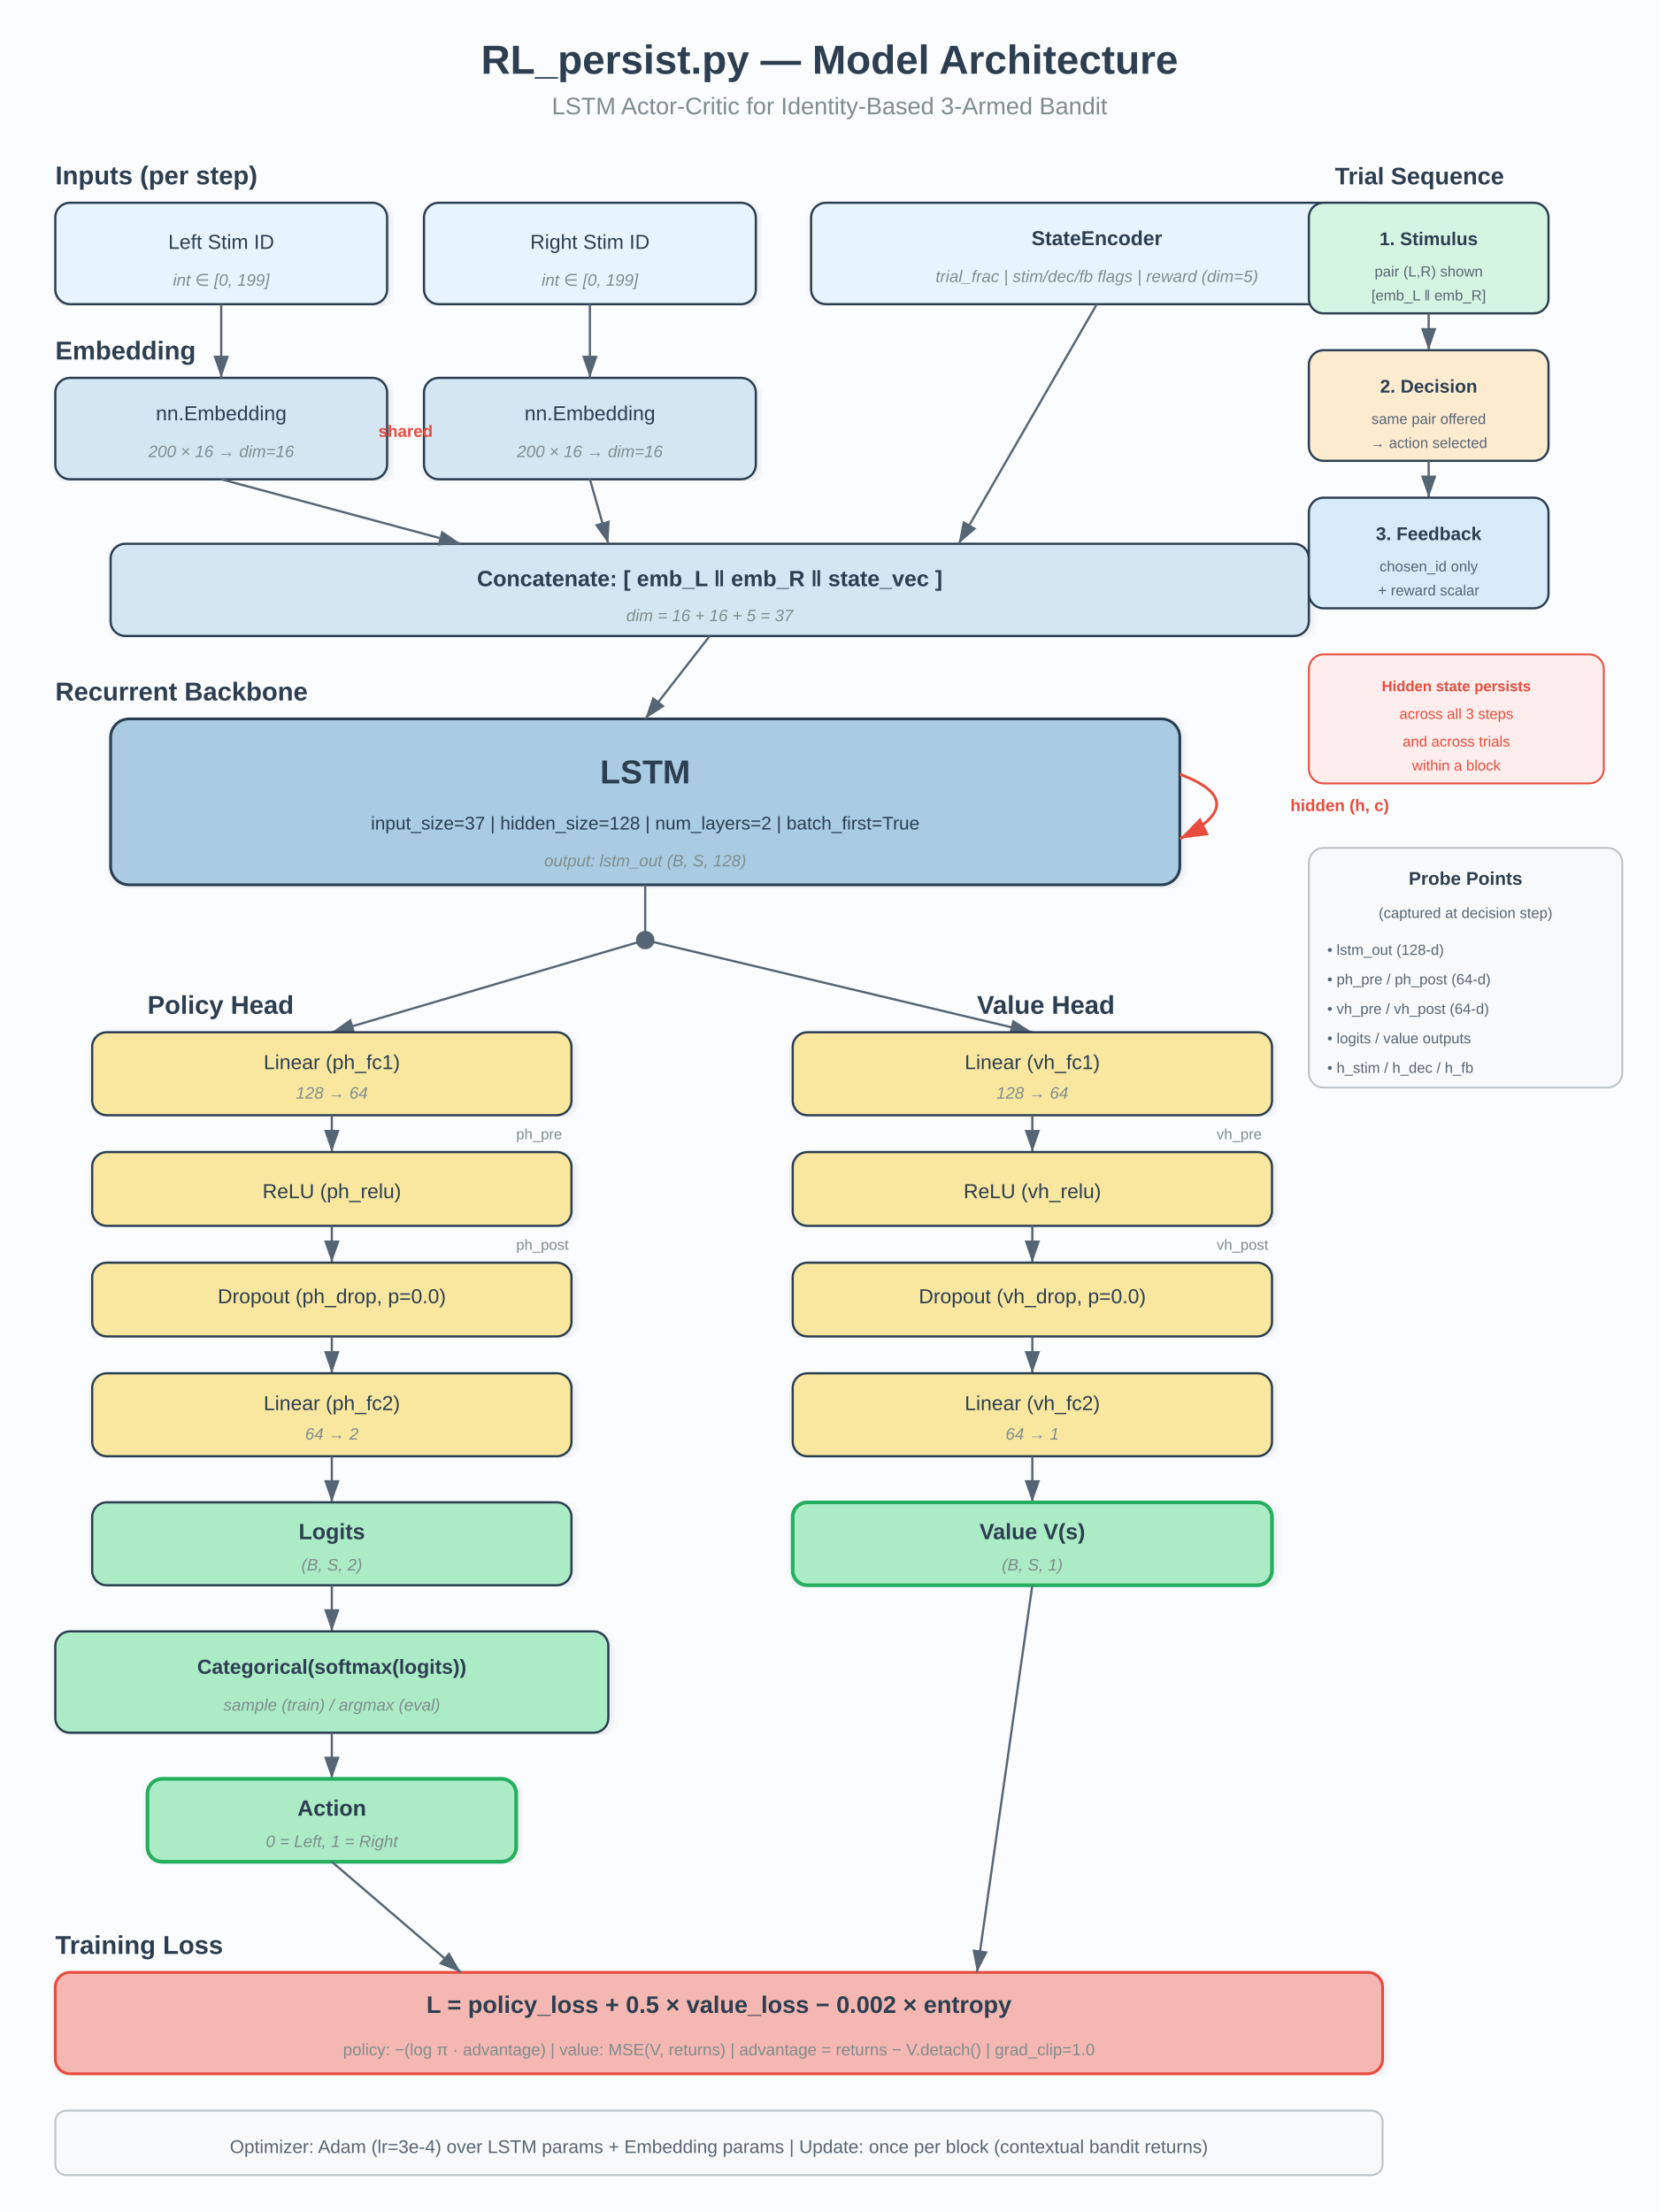
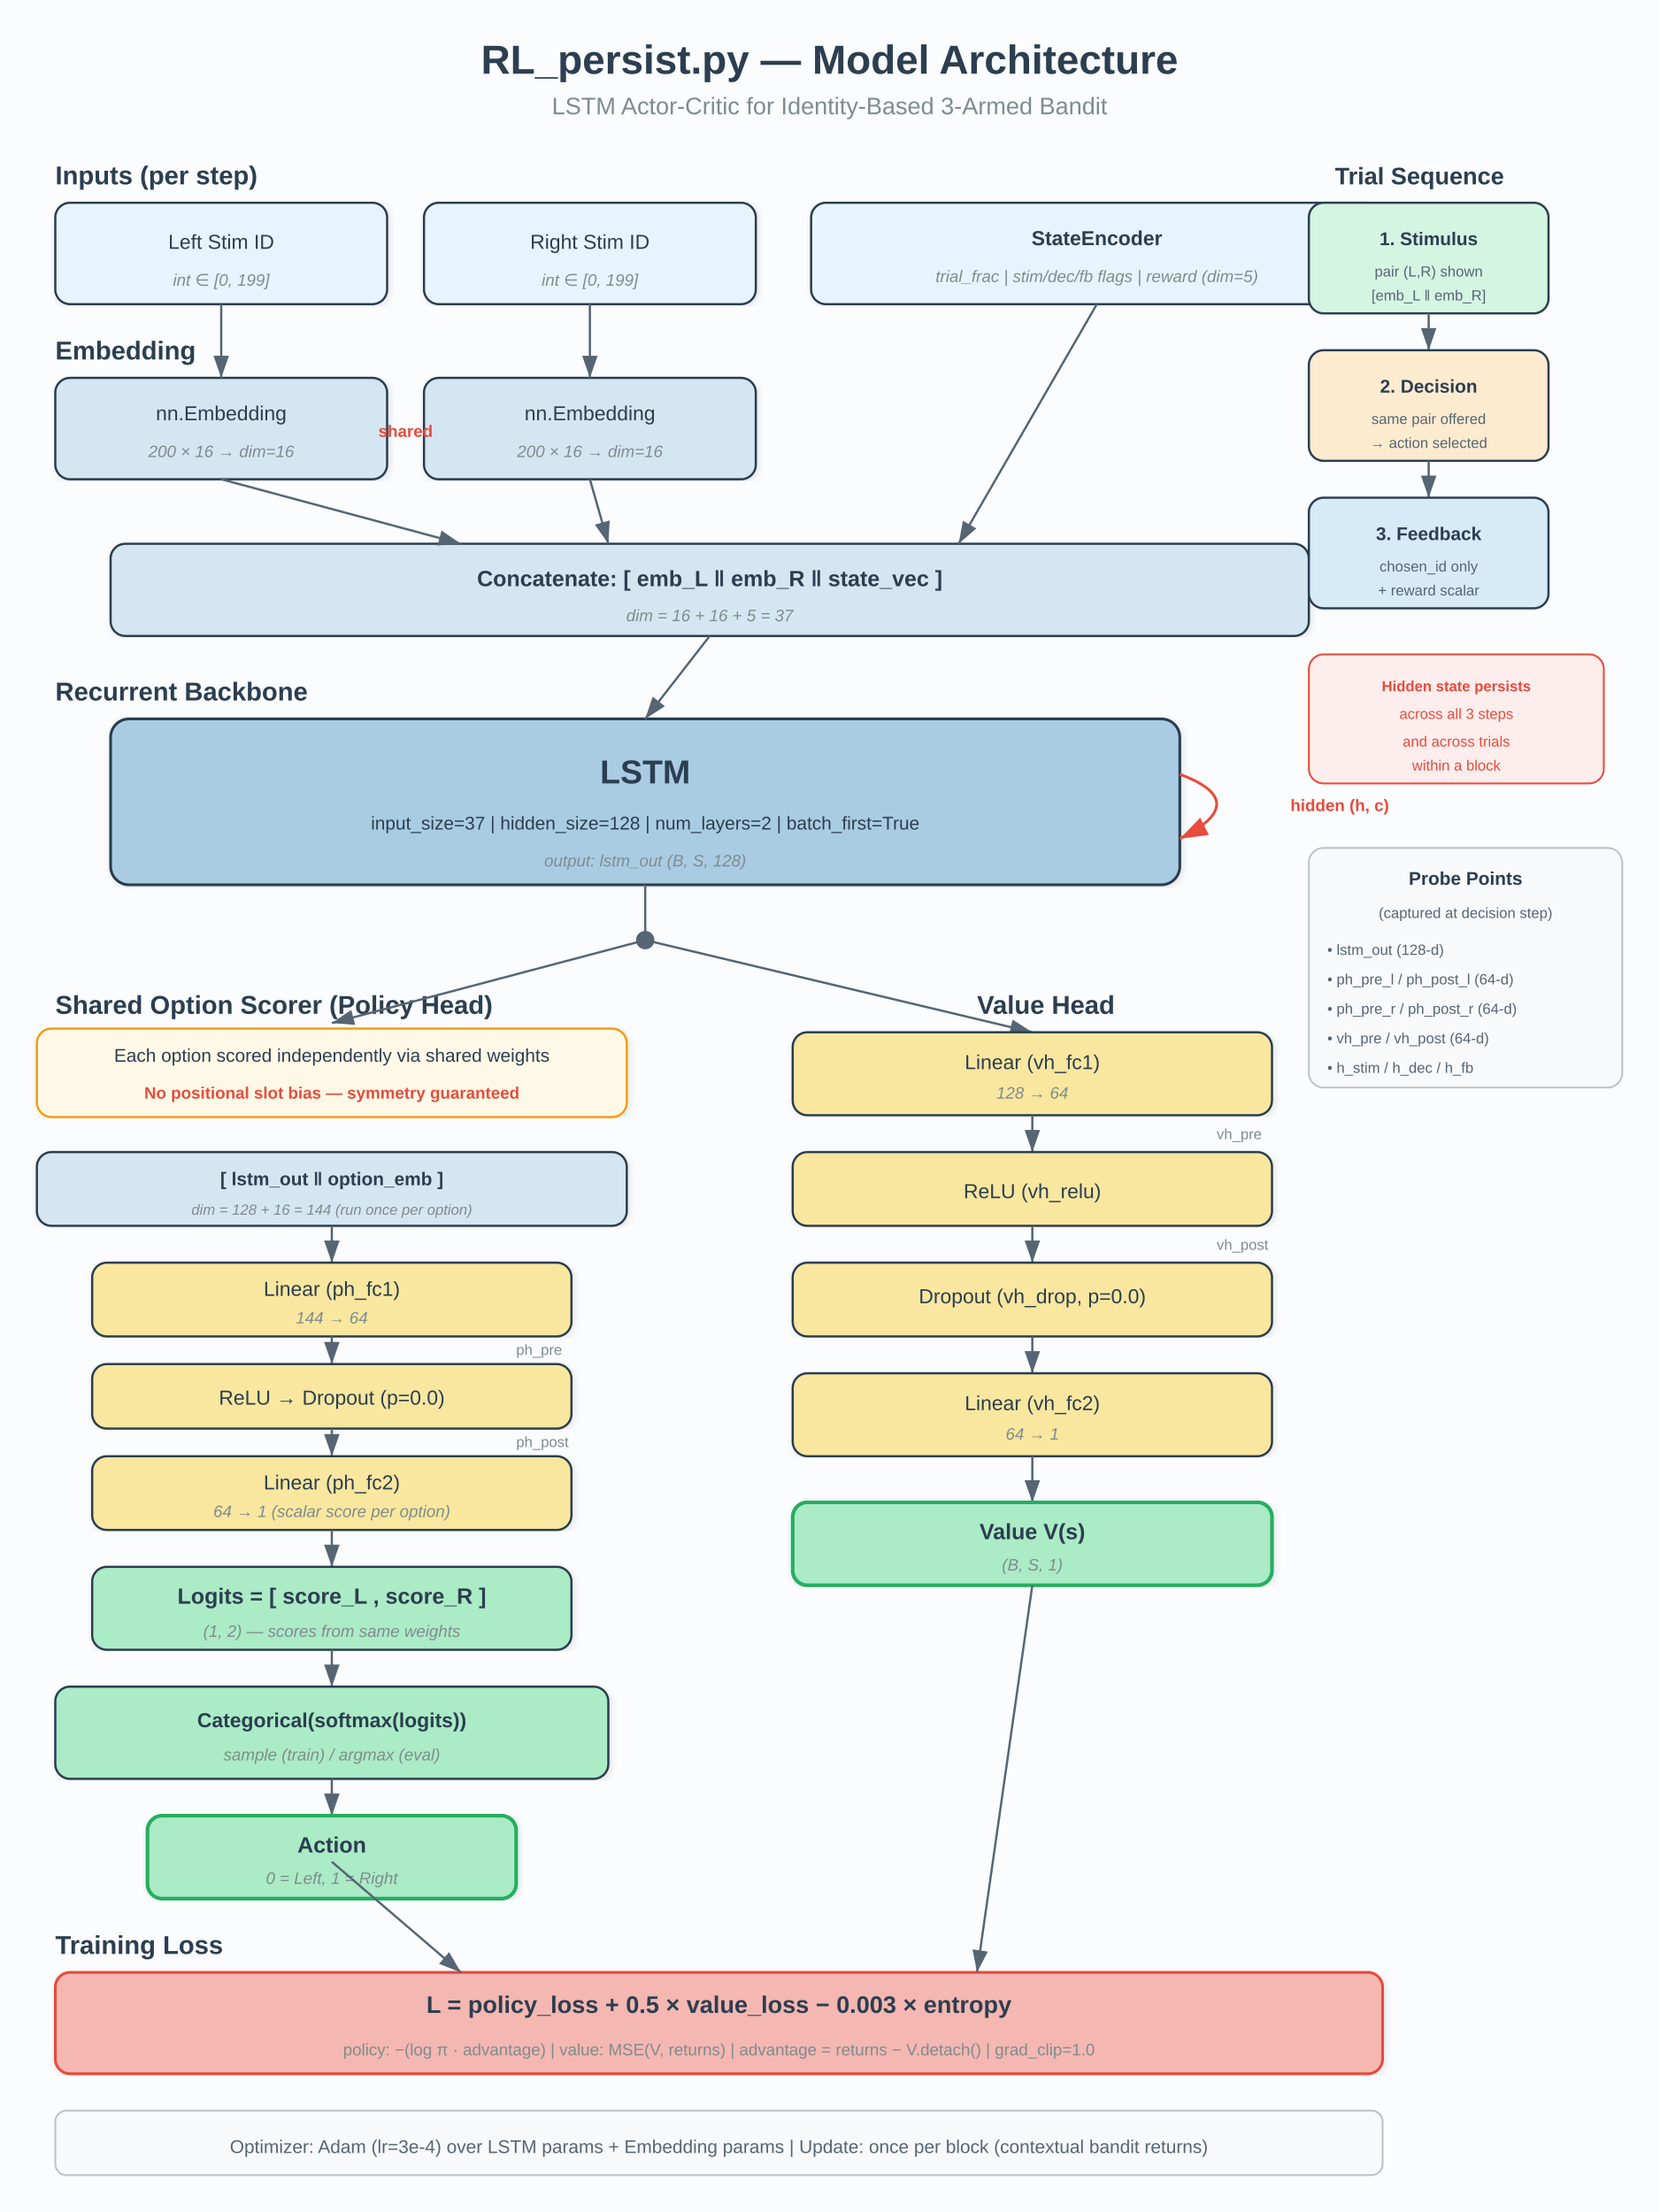
<svg xmlns="http://www.w3.org/2000/svg" viewBox="0 0 900 1200" font-family="'Segoe UI', Arial, sans-serif">
  <defs>
    <marker id="arrowhead" markerWidth="10" markerHeight="7" refX="10" refY="3.5" orient="auto">
      <polygon points="0 0, 10 3.5, 0 7" fill="#566573" />
    </marker>
    <marker id="arrowRed" markerWidth="10" markerHeight="7" refX="10" refY="3.5" orient="auto">
      <polygon points="0 0, 10 3.5, 0 7" fill="#E74C3C" />
    </marker>
    <filter id="shadow" x="-2%" y="-2%" width="104%" height="104%">
      <feDropShadow dx="1" dy="1" stdDeviation="2" flood-opacity="0.1" />
    </filter>
  </defs>
  <rect width="900" height="1200" fill="#FAFCFE" />
  <text x="450" y="40" text-anchor="middle" font-size="22" font-weight="bold" fill="#2C3E50">RL_persist.py — Model Architecture</text>
  <text x="450" y="62" text-anchor="middle" font-size="13" fill="#7F8C8D">LSTM Actor-Critic for Identity-Based 3-Armed Bandit</text>
  <text x="30" y="100" font-size="14" font-weight="bold" fill="#2C3E50">Inputs (per step)</text>
  <rect x="30" y="110" width="180" height="55" rx="8" fill="#E8F4FD" stroke="#2C3E50" stroke-width="1.2" filter="url(#shadow)" />
  <text x="120" y="135" text-anchor="middle" font-size="11" fill="#2C3E50">Left Stim ID</text>
  <text x="120" y="155" text-anchor="middle" font-size="9" fill="#7F8C8D" font-style="italic">int ∈ [0, 199]</text>
  <rect x="230" y="110" width="180" height="55" rx="8" fill="#E8F4FD" stroke="#2C3E50" stroke-width="1.2" filter="url(#shadow)" />
  <text x="320" y="135" text-anchor="middle" font-size="11" fill="#2C3E50">Right Stim ID</text>
  <text x="320" y="155" text-anchor="middle" font-size="9" fill="#7F8C8D" font-style="italic">int ∈ [0, 199]</text>
  <rect x="440" y="110" width="310" height="55" rx="8" fill="#E8F4FD" stroke="#2C3E50" stroke-width="1.2" filter="url(#shadow)" />
  <text x="595" y="133" text-anchor="middle" font-size="11" font-weight="bold" fill="#2C3E50">StateEncoder</text>
  <text x="595" y="153" text-anchor="middle" font-size="9" fill="#7F8C8D" font-style="italic">trial_frac | stim/dec/fb flags | reward  (dim=5)</text>
  <text x="30" y="195" font-size="14" font-weight="bold" fill="#2C3E50">Embedding</text>
  <rect x="30" y="205" width="180" height="55" rx="8" fill="#D4E6F1" stroke="#2C3E50" stroke-width="1.2" filter="url(#shadow)" />
  <text x="120" y="228" text-anchor="middle" font-size="11" fill="#2C3E50">nn.Embedding</text>
  <text x="120" y="248" text-anchor="middle" font-size="9" fill="#7F8C8D" font-style="italic">200 × 16  →  dim=16</text>
  <rect x="230" y="205" width="180" height="55" rx="8" fill="#D4E6F1" stroke="#2C3E50" stroke-width="1.2" filter="url(#shadow)" />
  <text x="320" y="228" text-anchor="middle" font-size="11" fill="#2C3E50">nn.Embedding</text>
  <text x="320" y="248" text-anchor="middle" font-size="9" fill="#7F8C8D" font-style="italic">200 × 16  →  dim=16</text>
  <text x="220" y="237" text-anchor="middle" font-size="9" fill="#E74C3C" font-weight="bold">shared</text>
  <line x1="120" y1="165" x2="120" y2="205" stroke="#566573" stroke-width="1.2" marker-end="url(#arrowhead)" />
  <line x1="320" y1="165" x2="320" y2="205" stroke="#566573" stroke-width="1.2" marker-end="url(#arrowhead)" />
  <rect x="60" y="295" width="650" height="50" rx="8" fill="#D4E6F1" stroke="#2C3E50" stroke-width="1.2" filter="url(#shadow)" />
  <text x="385" y="318" text-anchor="middle" font-size="12" font-weight="bold" fill="#2C3E50">Concatenate: [ emb_L ‖ emb_R ‖ state_vec ]</text>
  <text x="385" y="337" text-anchor="middle" font-size="9" fill="#7F8C8D" font-style="italic">dim = 16 + 16 + 5 = 37</text>
  <line x1="120" y1="260" x2="250" y2="295" stroke="#566573" stroke-width="1.2" marker-end="url(#arrowhead)" />
  <line x1="320" y1="260" x2="330" y2="295" stroke="#566573" stroke-width="1.2" marker-end="url(#arrowhead)" />
  <line x1="595" y1="165" x2="520" y2="295" stroke="#566573" stroke-width="1.2" marker-end="url(#arrowhead)" />
  <text x="30" y="380" font-size="14" font-weight="bold" fill="#2C3E50">Recurrent Backbone</text>
  <rect x="60" y="390" width="580" height="90" rx="10" fill="#A9CCE3" stroke="#2C3E50" stroke-width="1.5" filter="url(#shadow)" />
  <text x="350" y="425" text-anchor="middle" font-size="18" font-weight="bold" fill="#2C3E50">LSTM</text>
  <text x="350" y="450" text-anchor="middle" font-size="10" fill="#2C3E50">input_size=37 | hidden_size=128 | num_layers=2 | batch_first=True</text>
  <text x="350" y="470" text-anchor="middle" font-size="9" fill="#7F8C8D" font-style="italic">output: lstm_out (B, S, 128)</text>
  <line x1="385" y1="345" x2="350" y2="390" stroke="#566573" stroke-width="1.2" marker-end="url(#arrowhead)" />
  <path d="M 640 420 Q 680 435 640 455" fill="none" stroke="#E74C3C" stroke-width="1.5" marker-end="url(#arrowRed)" />
  <text x="700" y="440" font-size="9" fill="#E74C3C" font-weight="bold">hidden (h, c)</text>
  <circle cx="350" cy="510" r="5" fill="#566573" />
  <line x1="350" y1="480" x2="350" y2="510" stroke="#566573" stroke-width="1.2" />
-   <text x="80" y="550" font-size="14" font-weight="bold" fill="#2C3E50">Policy Head</text>
-   <line x1="350" y1="510" x2="180" y2="560" stroke="#566573" stroke-width="1.2" marker-end="url(#arrowhead)" />
-   <rect x="50" y="560" width="260" height="45" rx="8" fill="#F9E79F" stroke="#2C3E50" stroke-width="1.2" filter="url(#shadow)" />
-   <text x="180" y="580" text-anchor="middle" font-size="11" fill="#2C3E50">Linear (ph_fc1)</text>
-   <text x="180" y="596" text-anchor="middle" font-size="9" fill="#7F8C8D" font-style="italic">128 → 64</text>
-   <line x1="180" y1="605" x2="180" y2="625" stroke="#566573" stroke-width="1.2" marker-end="url(#arrowhead)" />
-   <text x="280" y="618" font-size="8" fill="#7F8C8D">ph_pre</text>
-   <rect x="50" y="625" width="260" height="40" rx="8" fill="#F9E79F" stroke="#2C3E50" stroke-width="1.2" filter="url(#shadow)" />
-   <text x="180" y="650" text-anchor="middle" font-size="11" fill="#2C3E50">ReLU (ph_relu)</text>
+   <text x="30" y="550" font-size="14" font-weight="bold" fill="#2C3E50">Shared Option Scorer (Policy Head)</text>
+   <line x1="350" y1="510" x2="180" y2="555" stroke="#566573" stroke-width="1.2" marker-end="url(#arrowhead)" />
+   <rect x="20" y="558" width="320" height="48" rx="8" fill="#FEF9E7" stroke="#F39C12" stroke-width="1.2" filter="url(#shadow)" />
+   <text x="180" y="576" text-anchor="middle" font-size="10" fill="#2C3E50">Each option scored independently via shared weights</text>
+   <text x="180" y="596" text-anchor="middle" font-size="9" fill="#E74C3C" font-weight="bold">No positional slot bias — symmetry guaranteed</text>
+   <rect x="20" y="625" width="320" height="40" rx="8" fill="#D4E6F1" stroke="#2C3E50" stroke-width="1.2" filter="url(#shadow)" />
+   <text x="180" y="643" text-anchor="middle" font-size="10" font-weight="bold" fill="#2C3E50">[ lstm_out ‖ option_emb ]</text>
+   <text x="180" y="659" text-anchor="middle" font-size="8" fill="#7F8C8D" font-style="italic">dim = 128 + 16 = 144  (run once per option)</text>
  <line x1="180" y1="665" x2="180" y2="685" stroke="#566573" stroke-width="1.2" marker-end="url(#arrowhead)" />
-   <text x="280" y="678" font-size="8" fill="#7F8C8D">ph_post</text>
  <rect x="50" y="685" width="260" height="40" rx="8" fill="#F9E79F" stroke="#2C3E50" stroke-width="1.2" filter="url(#shadow)" />
-   <text x="180" y="707" text-anchor="middle" font-size="11" fill="#2C3E50">Dropout (ph_drop, p=0.0)</text>
-   <line x1="180" y1="725" x2="180" y2="745" stroke="#566573" stroke-width="1.2" marker-end="url(#arrowhead)" />
-   <rect x="50" y="745" width="260" height="45" rx="8" fill="#F9E79F" stroke="#2C3E50" stroke-width="1.2" filter="url(#shadow)" />
-   <text x="180" y="765" text-anchor="middle" font-size="11" fill="#2C3E50">Linear (ph_fc2)</text>
-   <text x="180" y="781" text-anchor="middle" font-size="9" fill="#7F8C8D" font-style="italic">64 → 2</text>
-   <line x1="180" y1="790" x2="180" y2="815" stroke="#566573" stroke-width="1.2" marker-end="url(#arrowhead)" />
-   <rect x="50" y="815" width="260" height="45" rx="8" fill="#ABEBC6" stroke="#2C3E50" stroke-width="1.2" filter="url(#shadow)" />
-   <text x="180" y="835" text-anchor="middle" font-size="12" font-weight="bold" fill="#2C3E50">Logits</text>
-   <text x="180" y="852" text-anchor="middle" font-size="9" fill="#7F8C8D" font-style="italic">(B, S, 2)</text>
-   <line x1="180" y1="860" x2="180" y2="885" stroke="#566573" stroke-width="1.2" marker-end="url(#arrowhead)" />
-   <rect x="30" y="885" width="300" height="55" rx="8" fill="#ABEBC6" stroke="#2C3E50" stroke-width="1.2" filter="url(#shadow)" />
-   <text x="180" y="908" text-anchor="middle" font-size="11" font-weight="bold" fill="#2C3E50">Categorical(softmax(logits))</text>
-   <text x="180" y="928" text-anchor="middle" font-size="9" fill="#7F8C8D" font-style="italic">sample (train) / argmax (eval)</text>
-   <line x1="180" y1="940" x2="180" y2="965" stroke="#566573" stroke-width="1.2" marker-end="url(#arrowhead)" />
-   <rect x="80" y="965" width="200" height="45" rx="8" fill="#ABEBC6" stroke="#27AE60" stroke-width="2" filter="url(#shadow)" />
-   <text x="180" y="985" text-anchor="middle" font-size="12" font-weight="bold" fill="#2C3E50">Action</text>
-   <text x="180" y="1002" text-anchor="middle" font-size="9" fill="#7F8C8D" font-style="italic">0 = Left, 1 = Right</text>
+   <text x="180" y="703" text-anchor="middle" font-size="11" fill="#2C3E50">Linear (ph_fc1)</text>
+   <text x="180" y="718" text-anchor="middle" font-size="9" fill="#7F8C8D" font-style="italic">144 → 64</text>
+   <line x1="180" y1="725" x2="180" y2="740" stroke="#566573" stroke-width="1.2" marker-end="url(#arrowhead)" />
+   <text x="280" y="735" font-size="8" fill="#7F8C8D">ph_pre</text>
+   <rect x="50" y="740" width="260" height="35" rx="8" fill="#F9E79F" stroke="#2C3E50" stroke-width="1.2" filter="url(#shadow)" />
+   <text x="180" y="762" text-anchor="middle" font-size="11" fill="#2C3E50">ReLU → Dropout (p=0.0)</text>
+   <line x1="180" y1="775" x2="180" y2="790" stroke="#566573" stroke-width="1.2" marker-end="url(#arrowhead)" />
+   <text x="280" y="785" font-size="8" fill="#7F8C8D">ph_post</text>
+   <rect x="50" y="790" width="260" height="40" rx="8" fill="#F9E79F" stroke="#2C3E50" stroke-width="1.2" filter="url(#shadow)" />
+   <text x="180" y="808" text-anchor="middle" font-size="11" fill="#2C3E50">Linear (ph_fc2)</text>
+   <text x="180" y="823" text-anchor="middle" font-size="9" fill="#7F8C8D" font-style="italic">64 → 1  (scalar score per option)</text>
+   <line x1="180" y1="830" x2="180" y2="850" stroke="#566573" stroke-width="1.2" marker-end="url(#arrowhead)" />
+   <rect x="50" y="850" width="260" height="45" rx="8" fill="#ABEBC6" stroke="#2C3E50" stroke-width="1.2" filter="url(#shadow)" />
+   <text x="180" y="870" text-anchor="middle" font-size="12" font-weight="bold" fill="#2C3E50">Logits = [ score_L , score_R ]</text>
+   <text x="180" y="888" text-anchor="middle" font-size="9" fill="#7F8C8D" font-style="italic">(1, 2) — scores from same weights</text>
+   <line x1="180" y1="895" x2="180" y2="915" stroke="#566573" stroke-width="1.2" marker-end="url(#arrowhead)" />
+   <rect x="30" y="915" width="300" height="50" rx="8" fill="#ABEBC6" stroke="#2C3E50" stroke-width="1.2" filter="url(#shadow)" />
+   <text x="180" y="937" text-anchor="middle" font-size="11" font-weight="bold" fill="#2C3E50">Categorical(softmax(logits))</text>
+   <text x="180" y="955" text-anchor="middle" font-size="9" fill="#7F8C8D" font-style="italic">sample (train) / argmax (eval)</text>
+   <line x1="180" y1="965" x2="180" y2="985" stroke="#566573" stroke-width="1.2" marker-end="url(#arrowhead)" />
+   <rect x="80" y="985" width="200" height="45" rx="8" fill="#ABEBC6" stroke="#27AE60" stroke-width="2" filter="url(#shadow)" />
+   <text x="180" y="1005" text-anchor="middle" font-size="12" font-weight="bold" fill="#2C3E50">Action</text>
+   <text x="180" y="1022" text-anchor="middle" font-size="9" fill="#7F8C8D" font-style="italic">0 = Left, 1 = Right</text>
  <text x="530" y="550" font-size="14" font-weight="bold" fill="#2C3E50">Value Head</text>
  <line x1="350" y1="510" x2="560" y2="560" stroke="#566573" stroke-width="1.2" marker-end="url(#arrowhead)" />
  <rect x="430" y="560" width="260" height="45" rx="8" fill="#F9E79F" stroke="#2C3E50" stroke-width="1.2" filter="url(#shadow)" />
  <text x="560" y="580" text-anchor="middle" font-size="11" fill="#2C3E50">Linear (vh_fc1)</text>
  <text x="560" y="596" text-anchor="middle" font-size="9" fill="#7F8C8D" font-style="italic">128 → 64</text>
  <line x1="560" y1="605" x2="560" y2="625" stroke="#566573" stroke-width="1.2" marker-end="url(#arrowhead)" />
  <text x="660" y="618" font-size="8" fill="#7F8C8D">vh_pre</text>
  <rect x="430" y="625" width="260" height="40" rx="8" fill="#F9E79F" stroke="#2C3E50" stroke-width="1.2" filter="url(#shadow)" />
  <text x="560" y="650" text-anchor="middle" font-size="11" fill="#2C3E50">ReLU (vh_relu)</text>
  <line x1="560" y1="665" x2="560" y2="685" stroke="#566573" stroke-width="1.2" marker-end="url(#arrowhead)" />
  <text x="660" y="678" font-size="8" fill="#7F8C8D">vh_post</text>
  <rect x="430" y="685" width="260" height="40" rx="8" fill="#F9E79F" stroke="#2C3E50" stroke-width="1.2" filter="url(#shadow)" />
  <text x="560" y="707" text-anchor="middle" font-size="11" fill="#2C3E50">Dropout (vh_drop, p=0.0)</text>
  <line x1="560" y1="725" x2="560" y2="745" stroke="#566573" stroke-width="1.2" marker-end="url(#arrowhead)" />
  <rect x="430" y="745" width="260" height="45" rx="8" fill="#F9E79F" stroke="#2C3E50" stroke-width="1.2" filter="url(#shadow)" />
  <text x="560" y="765" text-anchor="middle" font-size="11" fill="#2C3E50">Linear (vh_fc2)</text>
  <text x="560" y="781" text-anchor="middle" font-size="9" fill="#7F8C8D" font-style="italic">64 → 1</text>
  <line x1="560" y1="790" x2="560" y2="815" stroke="#566573" stroke-width="1.2" marker-end="url(#arrowhead)" />
  <rect x="430" y="815" width="260" height="45" rx="8" fill="#ABEBC6" stroke="#27AE60" stroke-width="2" filter="url(#shadow)" />
  <text x="560" y="835" text-anchor="middle" font-size="12" font-weight="bold" fill="#2C3E50">Value V(s)</text>
  <text x="560" y="852" text-anchor="middle" font-size="9" fill="#7F8C8D" font-style="italic">(B, S, 1)</text>
  <text x="30" y="1060" font-size="14" font-weight="bold" fill="#2C3E50">Training Loss</text>
  <rect x="30" y="1070" width="720" height="55" rx="8" fill="#F5B7B1" stroke="#E74C3C" stroke-width="1.5" filter="url(#shadow)" />
-   <text x="390" y="1092" text-anchor="middle" font-size="13" font-weight="bold" fill="#2C3E50">L = policy_loss + 0.5 × value_loss − 0.002 × entropy</text>
+   <text x="390" y="1092" text-anchor="middle" font-size="13" font-weight="bold" fill="#2C3E50">L = policy_loss + 0.5 × value_loss − 0.003 × entropy</text>
  <text x="390" y="1115" text-anchor="middle" font-size="9" fill="#7F8C8D">policy: −(log π · advantage)  |  value: MSE(V, returns)  |  advantage = returns − V.detach()  |  grad_clip=1.0</text>
  <line x1="180" y1="1010" x2="250" y2="1070" stroke="#566573" stroke-width="1.2" marker-end="url(#arrowhead)" />
  <line x1="560" y1="860" x2="530" y2="1070" stroke="#566573" stroke-width="1.2" marker-end="url(#arrowhead)" />
  <text x="770" y="100" text-anchor="middle" font-size="13" font-weight="bold" fill="#2C3E50">Trial Sequence</text>
  <rect x="710" y="110" width="130" height="60" rx="8" fill="#D5F5E3" stroke="#2C3E50" stroke-width="1.2" />
  <text x="775" y="133" text-anchor="middle" font-size="10" font-weight="bold" fill="#2C3E50">1. Stimulus</text>
  <text x="775" y="150" text-anchor="middle" font-size="8" fill="#566573">pair (L,R) shown</text>
  <text x="775" y="163" text-anchor="middle" font-size="8" fill="#566573">[emb_L ‖ emb_R]</text>
  <line x1="775" y1="170" x2="775" y2="190" stroke="#566573" stroke-width="1.2" marker-end="url(#arrowhead)" />
  <rect x="710" y="190" width="130" height="60" rx="8" fill="#FDEBD0" stroke="#2C3E50" stroke-width="1.2" />
  <text x="775" y="213" text-anchor="middle" font-size="10" font-weight="bold" fill="#2C3E50">2. Decision</text>
  <text x="775" y="230" text-anchor="middle" font-size="8" fill="#566573">same pair offered</text>
  <text x="775" y="243" text-anchor="middle" font-size="8" fill="#566573">→ action selected</text>
  <line x1="775" y1="250" x2="775" y2="270" stroke="#566573" stroke-width="1.2" marker-end="url(#arrowhead)" />
  <rect x="710" y="270" width="130" height="60" rx="8" fill="#D6EAF8" stroke="#2C3E50" stroke-width="1.2" />
  <text x="775" y="293" text-anchor="middle" font-size="10" font-weight="bold" fill="#2C3E50">3. Feedback</text>
  <text x="775" y="310" text-anchor="middle" font-size="8" fill="#566573">chosen_id only</text>
  <text x="775" y="323" text-anchor="middle" font-size="8" fill="#566573">+ reward scalar</text>
  <rect x="710" y="355" width="160" height="70" rx="8" fill="#FDEDEC" stroke="#E74C3C" stroke-width="1" />
  <text x="790" y="375" text-anchor="middle" font-size="8" fill="#E74C3C" font-weight="bold">Hidden state persists</text>
  <text x="790" y="390" text-anchor="middle" font-size="8" fill="#E74C3C">across all 3 steps</text>
  <text x="790" y="405" text-anchor="middle" font-size="8" fill="#E74C3C">and across trials</text>
  <text x="790" y="418" text-anchor="middle" font-size="8" fill="#E74C3C">within a block</text>
  <rect x="710" y="460" width="170" height="130" rx="8" fill="#F8F9FA" stroke="#BDC3C7" stroke-width="1" />
  <text x="795" y="480" text-anchor="middle" font-size="10" font-weight="bold" fill="#2C3E50">Probe Points</text>
  <text x="795" y="498" text-anchor="middle" font-size="8" fill="#566573">(captured at decision step)</text>
  <text x="720" y="518" font-size="8" fill="#566573">• lstm_out  (128-d)</text>
-   <text x="720" y="534" font-size="8" fill="#566573">• ph_pre / ph_post  (64-d)</text>
-   <text x="720" y="550" font-size="8" fill="#566573">• vh_pre / vh_post  (64-d)</text>
-   <text x="720" y="566" font-size="8" fill="#566573">• logits / value outputs</text>
+   <text x="720" y="534" font-size="8" fill="#566573">• ph_pre_l / ph_post_l  (64-d)</text>
+   <text x="720" y="550" font-size="8" fill="#566573">• ph_pre_r / ph_post_r  (64-d)</text>
+   <text x="720" y="566" font-size="8" fill="#566573">• vh_pre / vh_post  (64-d)</text>
  <text x="720" y="582" font-size="8" fill="#566573">• h_stim / h_dec / h_fb</text>
  <rect x="30" y="1145" width="720" height="35" rx="6" fill="#F8F9FA" stroke="#BDC3C7" stroke-width="1" />
  <text x="390" y="1168" text-anchor="middle" font-size="10" fill="#566573">Optimizer: Adam (lr=3e-4) over LSTM params + Embedding params  |  Update: once per block (contextual bandit returns)</text>
</svg>
